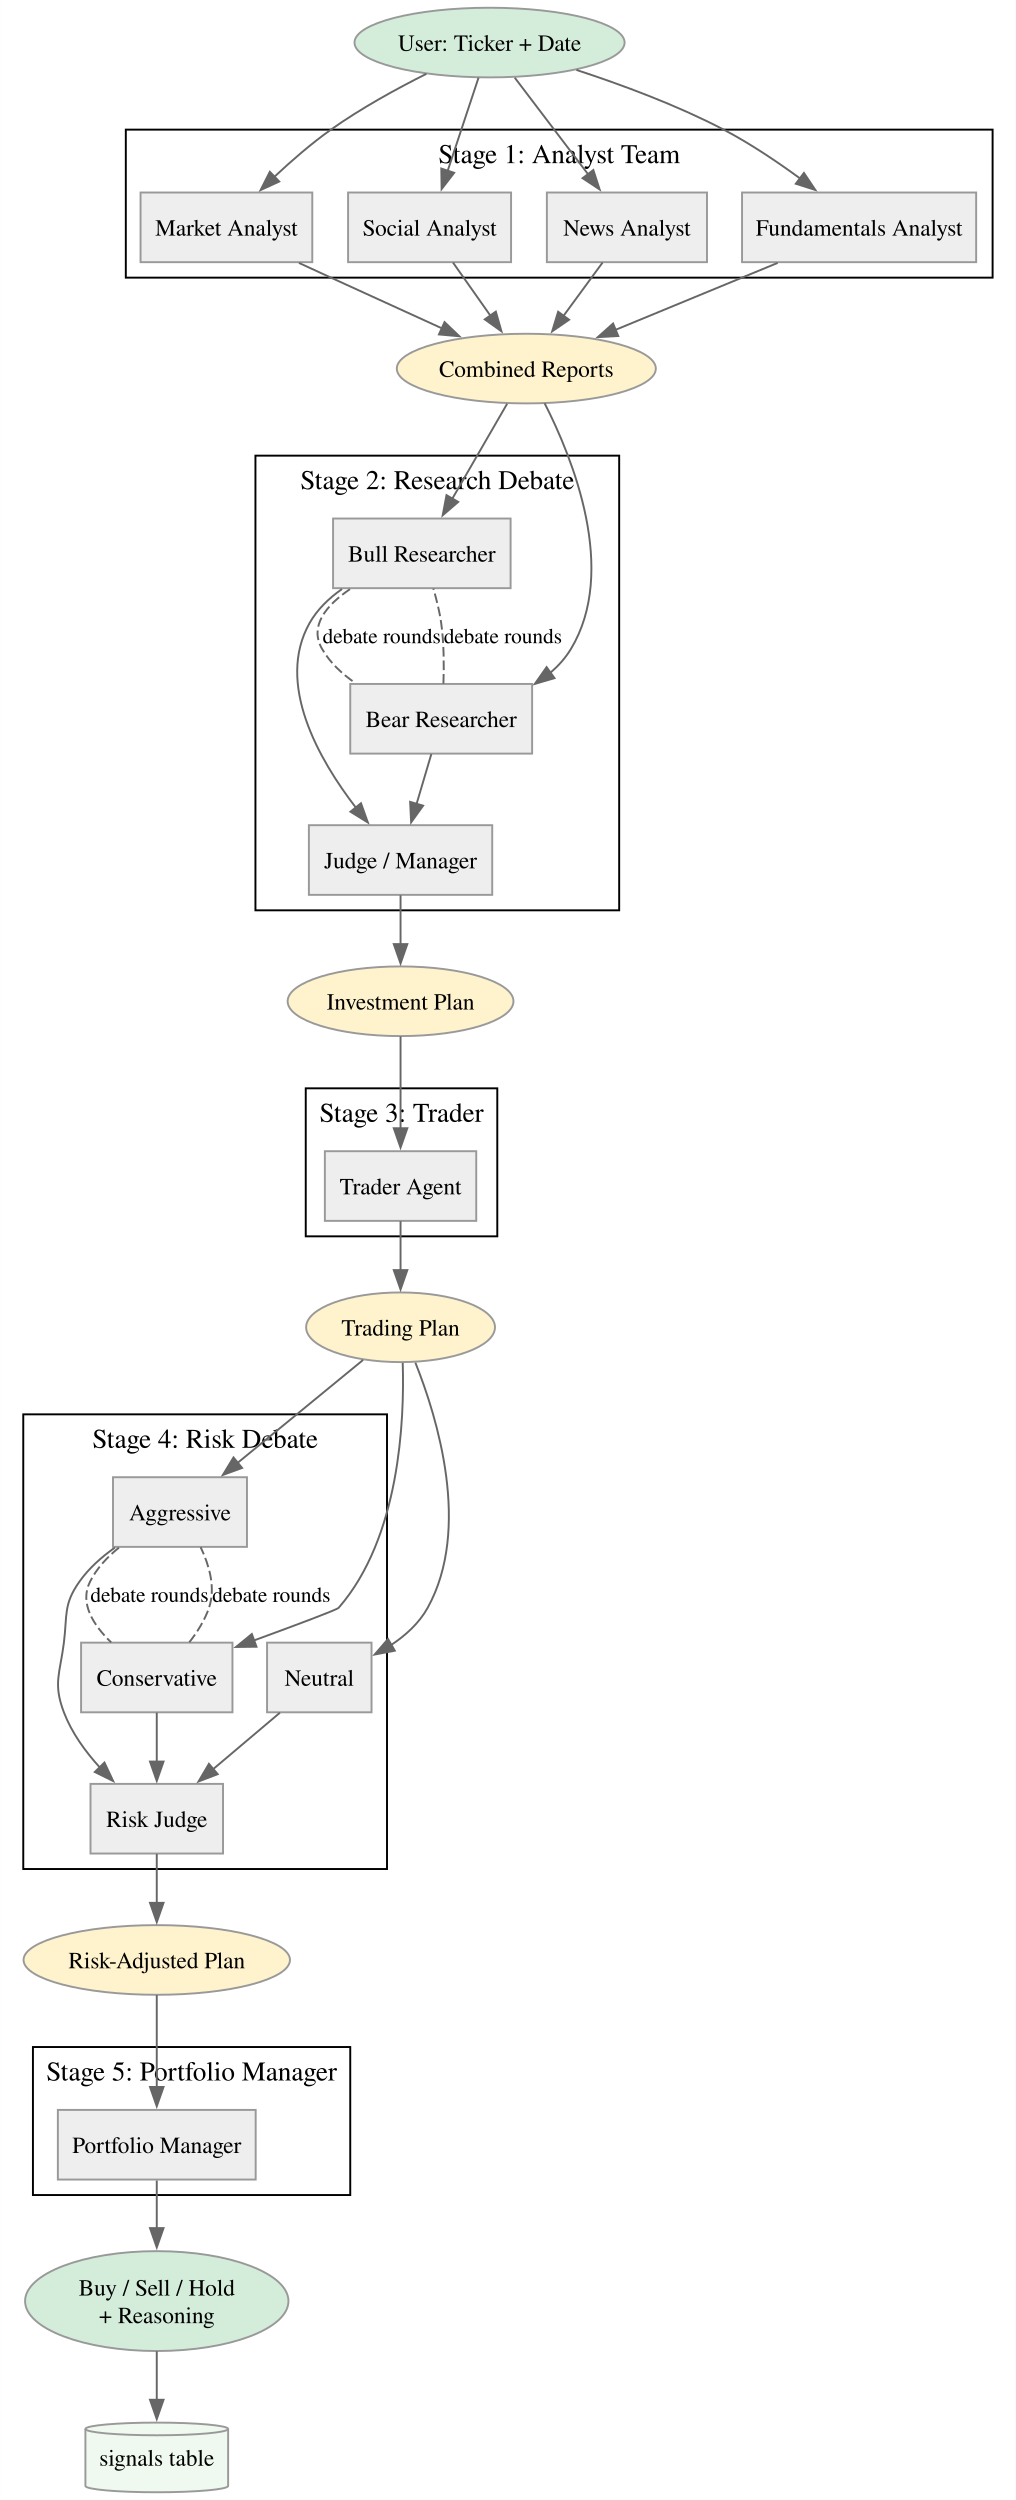
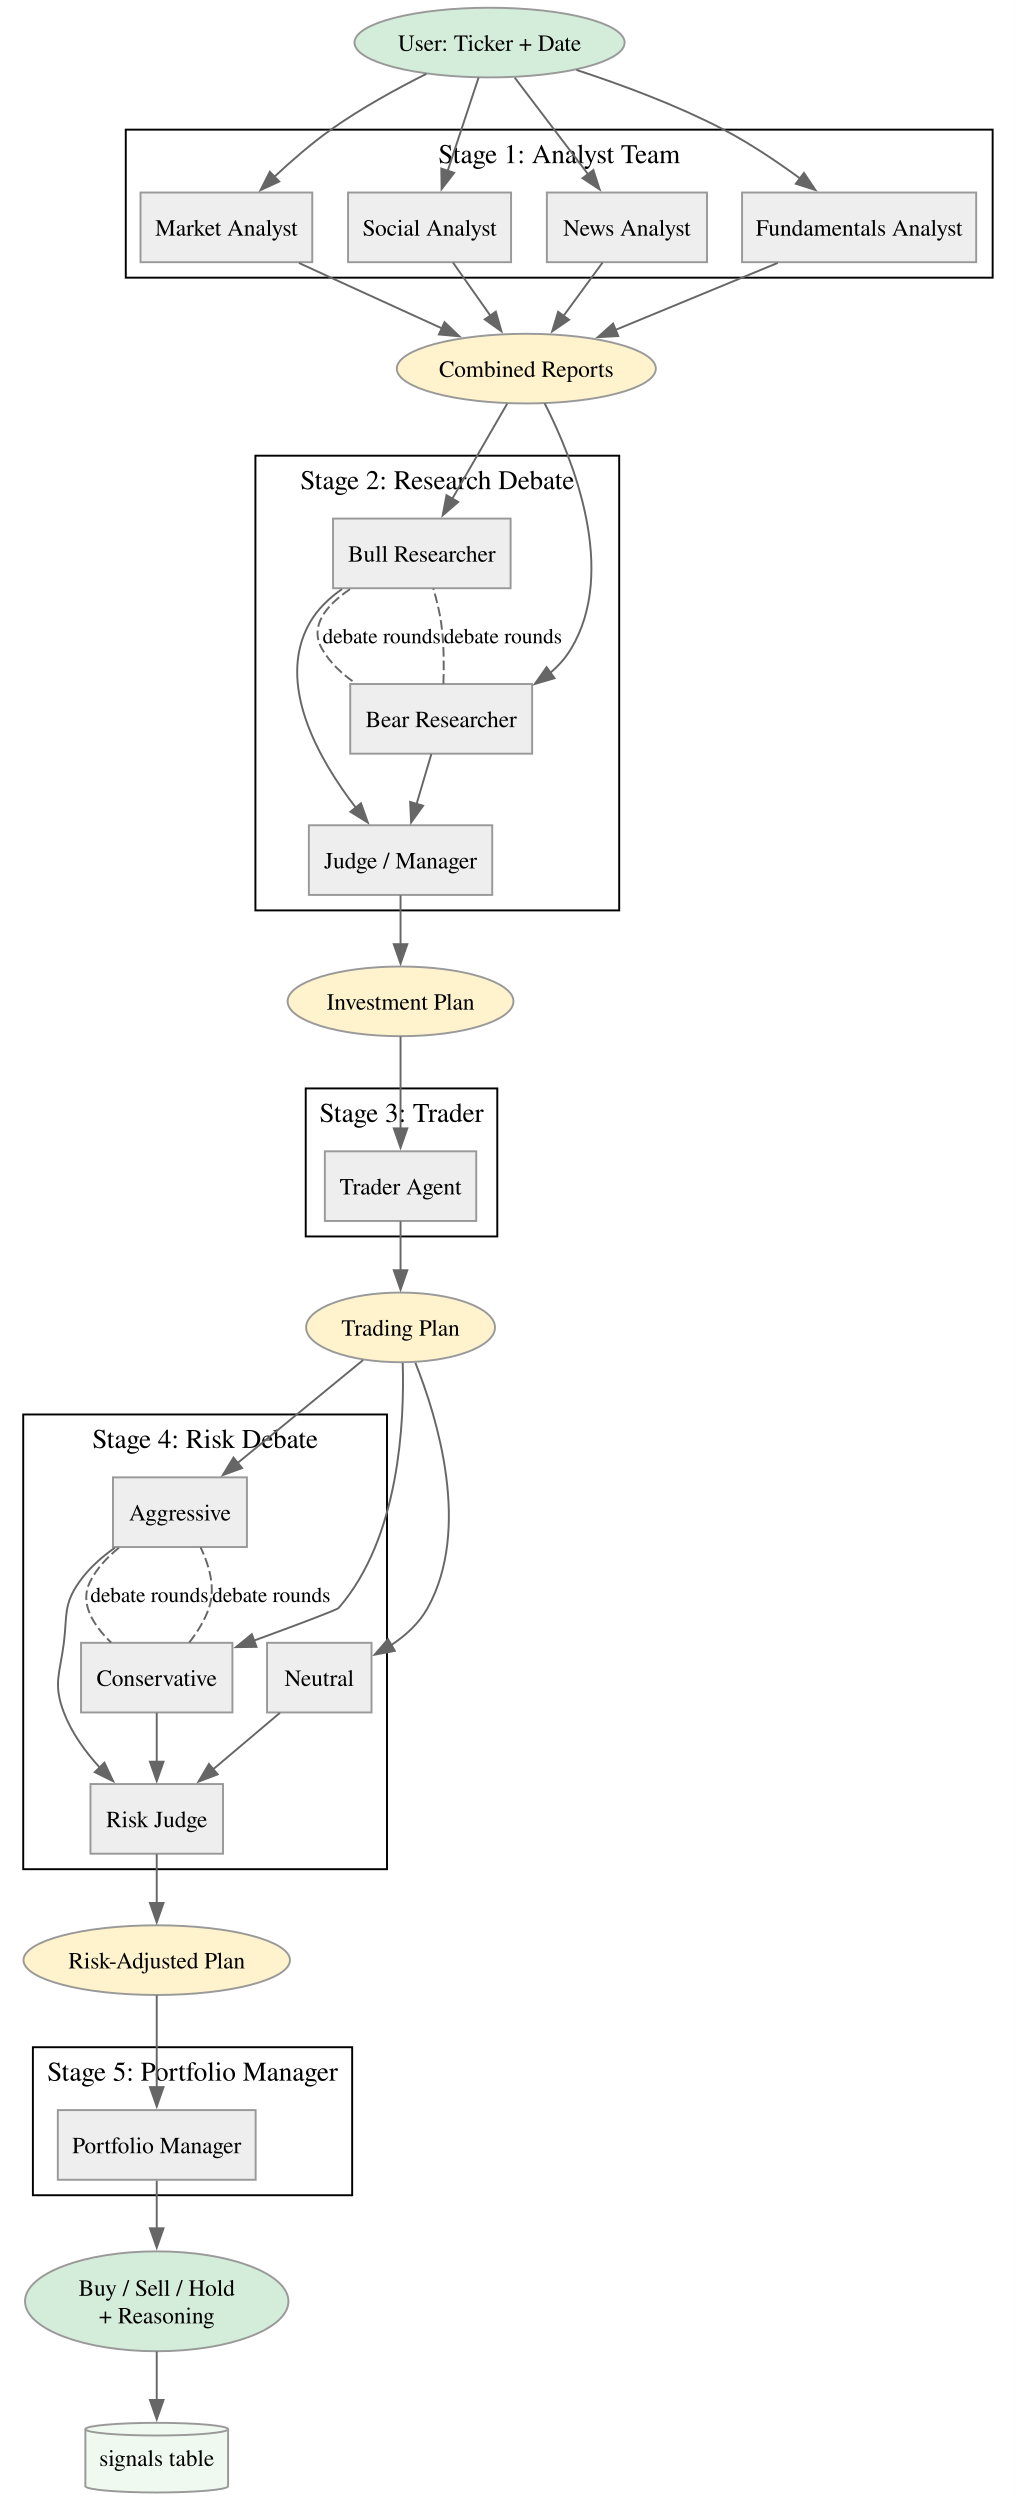
- <svg xmlns="http://www.w3.org/2000/svg" width="525pt" height="1292pt" viewBox="0.00 0.00 525.00 1292.12">
+ <svg xmlns="http://www.w3.org/2000/svg" width="525pt" height="1292pt" viewBox="0.00 0.00 525.00 1292.00">
  <g id="graph0" class="graph" transform="scale(1 1) rotate(0) translate(4 1288.12)">
    <polygon fill="white" stroke="none" points="-4,4 -4,-1288.12 521,-1288.12 521,4 -4,4" />
    <g id="clust1" class="cluster">
      <polygon fill="none" stroke="black" points="61,-1144.62 61,-1221.12 509,-1221.12 509,-1144.62 61,-1144.62" />
-       <text text-anchor="middle" x="285" y="-1203.82" font-family="Times,serif" font-size="14.00">Stage 1: Analyst Team</text>
+       <text xml:space="preserve" text-anchor="middle" x="285" y="-1203.82" font-family="Times,serif" font-size="14.00">Stage 1: Analyst Team</text>
    </g>
    <g id="clust2" class="cluster">
      <polygon fill="none" stroke="black" points="128,-817.62 128,-1052.62 316,-1052.62 316,-817.62 128,-817.62" />
-       <text text-anchor="middle" x="222" y="-1035.32" font-family="Times,serif" font-size="14.00">Stage 2: Research Debate</text>
+       <text xml:space="preserve" text-anchor="middle" x="222" y="-1035.32" font-family="Times,serif" font-size="14.00">Stage 2: Research Debate</text>
    </g>
    <g id="clust3" class="cluster">
      <polygon fill="none" stroke="black" points="154,-649.12 154,-725.62 253,-725.62 253,-649.12 154,-649.12" />
-       <text text-anchor="middle" x="203.5" y="-708.32" font-family="Times,serif" font-size="14.00">Stage 3: Trader</text>
+       <text xml:space="preserve" text-anchor="middle" x="203.5" y="-708.32" font-family="Times,serif" font-size="14.00">Stage 3: Trader</text>
    </g>
    <g id="clust4" class="cluster">
      <polygon fill="none" stroke="black" points="8,-322.12 8,-557.12 196,-557.12 196,-322.12 8,-322.12" />
-       <text text-anchor="middle" x="102" y="-539.82" font-family="Times,serif" font-size="14.00">Stage 4: Risk Debate</text>
+       <text xml:space="preserve" text-anchor="middle" x="102" y="-539.82" font-family="Times,serif" font-size="14.00">Stage 4: Risk Debate</text>
    </g>
    <g id="clust5" class="cluster">
-       <polygon fill="none" stroke="black" points="13,-153.62 13,-230.12 177,-230.12 177,-153.62 13,-153.62" />
-       <text text-anchor="middle" x="95" y="-212.82" font-family="Times,serif" font-size="14.00">Stage 5: Portfolio Manager</text>
+       <polygon fill="none" stroke="black" points="13,-153.62 13,-230.12 178,-230.12 178,-153.62 13,-153.62" />
+       <text xml:space="preserve" text-anchor="middle" x="95.5" y="-212.82" font-family="Times,serif" font-size="14.00">Stage 5: Portfolio Manager</text>
    </g>
    <g id="node1" class="node">
      <ellipse fill="#d4edda" stroke="#999999" cx="249" cy="-1266.12" rx="69.8" ry="18" />
-       <text text-anchor="middle" x="249" y="-1261.84" font-family="Times,serif" font-size="12.00">User: Ticker + Date</text>
+       <text xml:space="preserve" text-anchor="middle" x="249" y="-1261.84" font-family="Times,serif" font-size="12.00">User: Ticker + Date</text>
    </g>
    <g id="node2" class="node">
      <polygon fill="#eeeeee" stroke="#999999" points="157.38,-1188.62 68.62,-1188.62 68.62,-1152.62 157.38,-1152.62 157.38,-1188.62" />
-       <text text-anchor="middle" x="113" y="-1166.34" font-family="Times,serif" font-size="12.00">Market Analyst</text>
+       <text xml:space="preserve" text-anchor="middle" x="113" y="-1166.34" font-family="Times,serif" font-size="12.00">Market Analyst</text>
    </g>
    <g id="edge1" class="edge">
      <path fill="none" stroke="#666666" d="M216.36,-1249.97C200.87,-1242.19 182.41,-1232.06 167,-1221.12 156.89,-1213.94 146.65,-1205.05 137.84,-1196.79" />
      <polygon fill="#666666" stroke="#666666" points="140.29,-1194.3 130.66,-1189.88 135.44,-1199.34 140.29,-1194.3" />
    </g>
    <g id="node3" class="node">
      <polygon fill="#eeeeee" stroke="#999999" points="260.12,-1188.62 175.88,-1188.62 175.88,-1152.62 260.12,-1152.62 260.12,-1188.62" />
-       <text text-anchor="middle" x="218" y="-1166.34" font-family="Times,serif" font-size="12.00">Social Analyst</text>
+       <text xml:space="preserve" text-anchor="middle" x="218" y="-1166.34" font-family="Times,serif" font-size="12.00">Social Analyst</text>
    </g>
    <g id="edge2" class="edge">
      <path fill="none" stroke="#666666" d="M243.31,-1247.97C238.84,-1234.48 232.52,-1215.4 227.31,-1199.69" />
      <polygon fill="#666666" stroke="#666666" points="230.7,-1198.8 224.23,-1190.41 224.06,-1201.01 230.7,-1198.8" />
    </g>
    <g id="node4" class="node">
      <polygon fill="#eeeeee" stroke="#999999" points="361.38,-1188.62 278.62,-1188.62 278.62,-1152.62 361.38,-1152.62 361.38,-1188.62" />
-       <text text-anchor="middle" x="320" y="-1166.34" font-family="Times,serif" font-size="12.00">News Analyst</text>
+       <text xml:space="preserve" text-anchor="middle" x="320" y="-1166.34" font-family="Times,serif" font-size="12.00">News Analyst</text>
    </g>
    <g id="edge3" class="edge">
      <path fill="none" stroke="#666666" d="M262.02,-1247.97C272.66,-1233.95 287.88,-1213.91 300.06,-1197.88" />
      <polygon fill="#666666" stroke="#666666" points="302.64,-1200.26 305.9,-1190.18 297.07,-1196.03 302.64,-1200.26" />
    </g>
    <g id="node5" class="node">
      <polygon fill="#eeeeee" stroke="#999999" points="500.5,-1188.62 379.5,-1188.62 379.5,-1152.62 500.5,-1152.62 500.5,-1188.62" />
-       <text text-anchor="middle" x="440" y="-1166.34" font-family="Times,serif" font-size="12.00">Fundamentals Analyst</text>
+       <text xml:space="preserve" text-anchor="middle" x="440" y="-1166.34" font-family="Times,serif" font-size="12.00">Fundamentals Analyst</text>
    </g>
    <g id="edge4" class="edge">
      <path fill="none" stroke="#666666" d="M293.89,-1251.97C317.23,-1244.35 345.84,-1233.76 370,-1221.12 383.63,-1213.98 397.67,-1204.54 409.56,-1195.82" />
      <polygon fill="#666666" stroke="#666666" points="411.49,-1198.75 417.38,-1189.94 407.28,-1193.15 411.49,-1198.75" />
    </g>
    <g id="node6" class="node">
      <ellipse fill="#fff3cd" stroke="#999999" cx="268" cy="-1097.62" rx="66.94" ry="18" />
-       <text text-anchor="middle" x="268" y="-1093.34" font-family="Times,serif" font-size="12.00">Combined Reports</text>
+       <text xml:space="preserve" text-anchor="middle" x="268" y="-1093.34" font-family="Times,serif" font-size="12.00">Combined Reports</text>
    </g>
    <g id="edge5" class="edge">
      <path fill="none" stroke="#666666" d="M150.46,-1152.24C156,-1149.68 161.65,-1147.08 167,-1144.62 185.79,-1135.99 206.58,-1126.51 224.39,-1118.41" />
      <polygon fill="#666666" stroke="#666666" points="225.74,-1121.64 233.39,-1114.32 222.84,-1115.27 225.74,-1121.64" />
    </g>
    <g id="edge6" class="edge">
      <path fill="none" stroke="#666666" d="M230.1,-1152.43C235.94,-1144.15 243.06,-1134.03 249.55,-1124.81" />
      <polygon fill="#666666" stroke="#666666" points="252.24,-1127.08 255.14,-1116.89 246.52,-1123.05 252.24,-1127.08" />
    </g>
    <g id="edge7" class="edge">
      <path fill="none" stroke="#666666" d="M307.41,-1152.43C301.34,-1144.15 293.93,-1134.03 287.18,-1124.81" />
      <polygon fill="#666666" stroke="#666666" points="290.1,-1122.87 281.37,-1116.87 284.45,-1127 290.1,-1122.87" />
    </g>
    <g id="edge8" class="edge">
      <path fill="none" stroke="#666666" d="M397.92,-1152.25C372.49,-1141.75 340.04,-1128.36 313.94,-1117.58" />
      <polygon fill="#666666" stroke="#666666" points="315.52,-1114.45 304.95,-1113.87 312.85,-1120.92 315.52,-1114.45" />
    </g>
    <g id="node7" class="node">
      <polygon fill="#eeeeee" stroke="#999999" points="259.88,-1020.12 168.12,-1020.12 168.12,-984.12 259.88,-984.12 259.88,-1020.12" />
-       <text text-anchor="middle" x="214" y="-997.84" font-family="Times,serif" font-size="12.00">Bull Researcher</text>
+       <text xml:space="preserve" text-anchor="middle" x="214" y="-997.84" font-family="Times,serif" font-size="12.00">Bull Researcher</text>
    </g>
    <g id="edge9" class="edge">
      <path fill="none" stroke="#666666" d="M258.1,-1079.47C250.15,-1065.72 238.86,-1046.16 229.69,-1030.28" />
      <polygon fill="#666666" stroke="#666666" points="232.81,-1028.7 224.78,-1021.79 226.75,-1032.2 232.81,-1028.7" />
    </g>
    <g id="node8" class="node">
      <polygon fill="#eeeeee" stroke="#999999" points="271,-934.62 177,-934.62 177,-898.62 271,-898.62 271,-934.62" />
-       <text text-anchor="middle" x="224" y="-912.34" font-family="Times,serif" font-size="12.00">Bear Researcher</text>
+       <text xml:space="preserve" text-anchor="middle" x="224" y="-912.34" font-family="Times,serif" font-size="12.00">Bear Researcher</text>
    </g>
    <g id="edge10" class="edge">
      <path fill="none" stroke="#666666" d="M277.46,-1079.7C291.95,-1051.28 315.53,-993.11 291,-952.62 288.17,-947.95 284.5,-943.88 280.33,-940.33" />
      <polygon fill="#666666" stroke="#666666" points="282.57,-937.63 272.4,-934.64 278.48,-943.32 282.57,-937.63" />
    </g>
    <g id="edge13" class="edge">
      <path fill="none" stroke="#666666" stroke-dasharray="5,2" d="M176.88,-983.63C164.58,-975.28 155.59,-964.51 162.5,-952.62 166.64,-945.5 172.82,-939.72 179.7,-935.05" />
-       <text text-anchor="middle" x="193.25" y="-955.67" font-family="Times,serif" font-size="11.00">debate rounds</text>
+       <text xml:space="preserve" text-anchor="middle" x="193.25" y="-955.67" font-family="Times,serif" font-size="11.00">debate rounds</text>
    </g>
    <g id="node9" class="node">
      <polygon fill="#eeeeee" stroke="#999999" points="250.38,-861.62 155.62,-861.62 155.62,-825.62 250.38,-825.62 250.38,-861.62" />
-       <text text-anchor="middle" x="203" y="-839.34" font-family="Times,serif" font-size="12.00">Judge / Manager</text>
+       <text xml:space="preserve" text-anchor="middle" x="203" y="-839.34" font-family="Times,serif" font-size="12.00">Judge / Manager</text>
    </g>
    <g id="edge11" class="edge">
      <path fill="none" stroke="#666666" d="M172.76,-983.69C166.04,-978.99 159.99,-973.19 156,-966.12 138.37,-934.9 160.6,-895.75 180.08,-870.47" />
      <polygon fill="#666666" stroke="#666666" points="182.55,-872.98 186.11,-863 177.1,-868.58 182.55,-872.98" />
    </g>
    <g id="edge14" class="edge">
      <path fill="none" stroke="#666666" stroke-dasharray="5,2" d="M225.16,-934.76C225.49,-944.08 225.45,-955.78 224,-966.12 223.18,-972 221.61,-978.28 219.96,-983.88" />
-       <text text-anchor="middle" x="255.9" y="-955.67" font-family="Times,serif" font-size="11.00">debate rounds</text>
+       <text xml:space="preserve" text-anchor="middle" x="255.9" y="-955.67" font-family="Times,serif" font-size="11.00">debate rounds</text>
    </g>
    <g id="edge12" class="edge">
      <path fill="none" stroke="#666666" d="M218.92,-898.43C216.62,-890.67 213.85,-881.3 211.27,-872.57" />
      <polygon fill="#666666" stroke="#666666" points="214.66,-871.7 208.47,-863.1 207.95,-873.68 214.66,-871.7" />
    </g>
    <g id="node10" class="node">
      <ellipse fill="#fff3cd" stroke="#999999" cx="203" cy="-770.62" rx="58.36" ry="18" />
-       <text text-anchor="middle" x="203" y="-766.34" font-family="Times,serif" font-size="12.00">Investment Plan</text>
+       <text xml:space="preserve" text-anchor="middle" x="203" y="-766.34" font-family="Times,serif" font-size="12.00">Investment Plan</text>
    </g>
    <g id="edge15" class="edge">
      <path fill="none" stroke="#666666" d="M203,-825.43C203,-817.84 203,-808.72 203,-800.16" />
      <polygon fill="#666666" stroke="#666666" points="206.5,-800.16 203,-790.16 199.5,-800.16 206.5,-800.16" />
    </g>
    <g id="node11" class="node">
      <polygon fill="#eeeeee" stroke="#999999" points="242.12,-693.12 163.88,-693.12 163.88,-657.12 242.12,-657.12 242.12,-693.12" />
-       <text text-anchor="middle" x="203" y="-670.84" font-family="Times,serif" font-size="12.00">Trader Agent</text>
+       <text xml:space="preserve" text-anchor="middle" x="203" y="-670.84" font-family="Times,serif" font-size="12.00">Trader Agent</text>
    </g>
    <g id="edge16" class="edge">
      <path fill="none" stroke="#666666" d="M203,-752.47C203,-739.11 203,-720.27 203,-704.65" />
      <polygon fill="#666666" stroke="#666666" points="206.5,-704.99 203,-694.99 199.5,-704.99 206.5,-704.99" />
    </g>
    <g id="node12" class="node">
      <ellipse fill="#fff3cd" stroke="#999999" cx="203" cy="-602.12" rx="48.81" ry="18" />
-       <text text-anchor="middle" x="203" y="-597.84" font-family="Times,serif" font-size="12.00">Trading Plan</text>
+       <text xml:space="preserve" text-anchor="middle" x="203" y="-597.84" font-family="Times,serif" font-size="12.00">Trading Plan</text>
    </g>
    <g id="edge17" class="edge">
      <path fill="none" stroke="#666666" d="M203,-656.93C203,-649.34 203,-640.22 203,-631.66" />
      <polygon fill="#666666" stroke="#666666" points="206.5,-631.66 203,-621.66 199.5,-631.66 206.5,-631.66" />
    </g>
    <g id="node13" class="node">
      <polygon fill="#eeeeee" stroke="#999999" points="123.62,-524.62 54.38,-524.62 54.38,-488.62 123.62,-488.62 123.62,-524.62" />
-       <text text-anchor="middle" x="89" y="-502.34" font-family="Times,serif" font-size="12.00">Aggressive</text>
+       <text xml:space="preserve" text-anchor="middle" x="89" y="-502.34" font-family="Times,serif" font-size="12.00">Aggressive</text>
    </g>
    <g id="edge18" class="edge">
      <path fill="none" stroke="#666666" d="M183.66,-585.26C165.84,-570.64 139.14,-548.74 118.63,-531.92" />
      <polygon fill="#666666" stroke="#666666" points="121.1,-529.42 111.15,-525.79 116.66,-534.84 121.1,-529.42" />
    </g>
    <g id="node14" class="node">
      <polygon fill="#eeeeee" stroke="#999999" points="116.12,-439.12 37.88,-439.12 37.88,-403.12 116.12,-403.12 116.12,-439.12" />
-       <text text-anchor="middle" x="77" y="-416.84" font-family="Times,serif" font-size="12.00">Conservative</text>
+       <text xml:space="preserve" text-anchor="middle" x="77" y="-416.84" font-family="Times,serif" font-size="12.00">Conservative</text>
    </g>
    <g id="edge19" class="edge">
      <path fill="none" stroke="#666666" d="M204.12,-583.72C205.06,-554.07 202.62,-493.43 171,-457.12 170.14,-456.13 149.18,-448.29 127.27,-440.28" />
      <polygon fill="#666666" stroke="#666666" points="128.54,-437.01 117.95,-436.88 126.14,-443.59 128.54,-437.01" />
    </g>
    <g id="node15" class="node">
      <polygon fill="#eeeeee" stroke="#999999" points="188,-439.12 134,-439.12 134,-403.12 188,-403.12 188,-439.12" />
-       <text text-anchor="middle" x="161" y="-416.84" font-family="Times,serif" font-size="12.00">Neutral</text>
+       <text xml:space="preserve" text-anchor="middle" x="161" y="-416.84" font-family="Times,serif" font-size="12.00">Neutral</text>
    </g>
    <g id="edge20" class="edge">
      <path fill="none" stroke="#666666" d="M210.65,-583.87C222,-555.48 239.65,-497.98 217,-457.12 212.62,-449.22 205.64,-442.87 198.07,-437.86" />
      <polygon fill="#666666" stroke="#666666" points="200.03,-434.96 189.62,-432.98 196.53,-441.02 200.03,-434.96" />
    </g>
    <g id="edge24" class="edge">
      <path fill="none" stroke="#666666" stroke-dasharray="5,2" d="M57.45,-488.23C51.42,-483.37 45.93,-477.49 42.5,-470.62 36.96,-459.52 44.2,-448.17 53.45,-439.24" />
-       <text text-anchor="middle" x="73.25" y="-460.17" font-family="Times,serif" font-size="11.00">debate rounds</text>
+       <text xml:space="preserve" text-anchor="middle" x="73.25" y="-460.17" font-family="Times,serif" font-size="11.00">debate rounds</text>
    </g>
    <g id="node16" class="node">
      <polygon fill="#eeeeee" stroke="#999999" points="111.25,-366.12 42.75,-366.12 42.75,-330.12 111.25,-330.12 111.25,-366.12" />
-       <text text-anchor="middle" x="77" y="-343.84" font-family="Times,serif" font-size="12.00">Risk Judge</text>
+       <text xml:space="preserve" text-anchor="middle" x="77" y="-343.84" font-family="Times,serif" font-size="12.00">Risk Judge</text>
    </g>
    <g id="edge21" class="edge">
      <path fill="none" stroke="#666666" d="M55.36,-488.26C48.45,-483.37 41.82,-477.47 37,-470.62 28.68,-458.81 30.79,-453.45 29,-439.12 27.02,-423.24 23.31,-418.07 29,-403.12 33,-392.59 40.1,-382.8 47.64,-374.53" />
      <polygon fill="#666666" stroke="#666666" points="49.96,-377.16 54.47,-367.58 44.97,-372.26 49.96,-377.16" />
    </g>
    <g id="edge25" class="edge">
      <path fill="none" stroke="#666666" stroke-dasharray="5,2" d="M93.81,-439.3C97.95,-444.59 101.82,-450.73 104,-457.12 107.53,-467.46 104.12,-479.17 99.66,-488.48" />
-       <text text-anchor="middle" x="136.21" y="-460.17" font-family="Times,serif" font-size="11.00">debate rounds</text>
+       <text xml:space="preserve" text-anchor="middle" x="136.21" y="-460.17" font-family="Times,serif" font-size="11.00">debate rounds</text>
    </g>
    <g id="edge22" class="edge">
      <path fill="none" stroke="#666666" d="M77,-402.93C77,-395.34 77,-386.22 77,-377.66" />
      <polygon fill="#666666" stroke="#666666" points="80.5,-377.66 77,-367.66 73.5,-377.66 80.5,-377.66" />
    </g>
    <g id="edge23" class="edge">
      <path fill="none" stroke="#666666" d="M140.67,-402.93C130.32,-394.19 117.56,-383.4 106.19,-373.79" />
      <polygon fill="#666666" stroke="#666666" points="108.49,-371.15 98.59,-367.37 103.97,-376.5 108.49,-371.15" />
    </g>
    <g id="node17" class="node">
      <ellipse fill="#fff3cd" stroke="#999999" cx="77" cy="-275.12" rx="68.85" ry="18" />
-       <text text-anchor="middle" x="77" y="-270.84" font-family="Times,serif" font-size="12.00">Risk-Adjusted Plan</text>
+       <text xml:space="preserve" text-anchor="middle" x="77" y="-270.84" font-family="Times,serif" font-size="12.00">Risk-Adjusted Plan</text>
    </g>
    <g id="edge26" class="edge">
      <path fill="none" stroke="#666666" d="M77,-329.93C77,-322.34 77,-313.22 77,-304.66" />
      <polygon fill="#666666" stroke="#666666" points="80.5,-304.66 77,-294.66 73.5,-304.66 80.5,-304.66" />
    </g>
    <g id="node18" class="node">
      <polygon fill="#eeeeee" stroke="#999999" points="128.12,-197.62 25.88,-197.62 25.88,-161.62 128.12,-161.62 128.12,-197.62" />
-       <text text-anchor="middle" x="77" y="-175.34" font-family="Times,serif" font-size="12.00">Portfolio Manager</text>
+       <text xml:space="preserve" text-anchor="middle" x="77" y="-175.34" font-family="Times,serif" font-size="12.00">Portfolio Manager</text>
    </g>
    <g id="edge27" class="edge">
      <path fill="none" stroke="#666666" d="M77,-256.97C77,-243.61 77,-224.77 77,-209.15" />
      <polygon fill="#666666" stroke="#666666" points="80.5,-209.49 77,-199.49 73.5,-209.49 80.5,-209.49" />
    </g>
    <g id="node19" class="node">
      <ellipse fill="#d4edda" stroke="#999999" cx="77" cy="-98.81" rx="68.06" ry="25.81" />
-       <text text-anchor="middle" x="77" y="-101.66" font-family="Times,serif" font-size="12.00">Buy / Sell / Hold</text>
-       <text text-anchor="middle" x="77" y="-87.41" font-family="Times,serif" font-size="12.00">+ Reasoning</text>
+       <text xml:space="preserve" text-anchor="middle" x="77" y="-101.66" font-family="Times,serif" font-size="12.00">Buy / Sell / Hold</text>
+       <text xml:space="preserve" text-anchor="middle" x="77" y="-87.41" font-family="Times,serif" font-size="12.00">+ Reasoning</text>
    </g>
    <g id="edge28" class="edge">
      <path fill="none" stroke="#666666" d="M77,-161.13C77,-153.83 77,-145.07 77,-136.48" />
      <polygon fill="#666666" stroke="#666666" points="80.5,-136.54 77,-126.54 73.5,-136.54 80.5,-136.54" />
    </g>
    <g id="node20" class="node">
      <path fill="#f0f9f0" stroke="#999999" d="M113.88,-32.73C113.88,-34.53 97.35,-36 77,-36 56.65,-36 40.12,-34.53 40.12,-32.73 40.12,-32.73 40.12,-3.27 40.12,-3.27 40.12,-1.47 56.65,0 77,0 97.35,0 113.88,-1.47 113.88,-3.27 113.88,-3.27 113.88,-32.73 113.88,-32.73" />
      <path fill="none" stroke="#999999" d="M113.88,-32.73C113.88,-30.92 97.35,-29.45 77,-29.45 56.65,-29.45 40.12,-30.92 40.12,-32.73" />
-       <text text-anchor="middle" x="77" y="-13.72" font-family="Times,serif" font-size="12.00">signals table</text>
+       <text xml:space="preserve" text-anchor="middle" x="77" y="-13.72" font-family="Times,serif" font-size="12.00">signals table</text>
    </g>
    <g id="edge29" class="edge">
      <path fill="none" stroke="#666666" d="M77,-72.87C77,-64.87 77,-55.95 77,-47.71" />
      <polygon fill="#666666" stroke="#666666" points="80.5,-47.81 77,-37.81 73.5,-47.81 80.5,-47.81" />
    </g>
  </g>
</svg>
